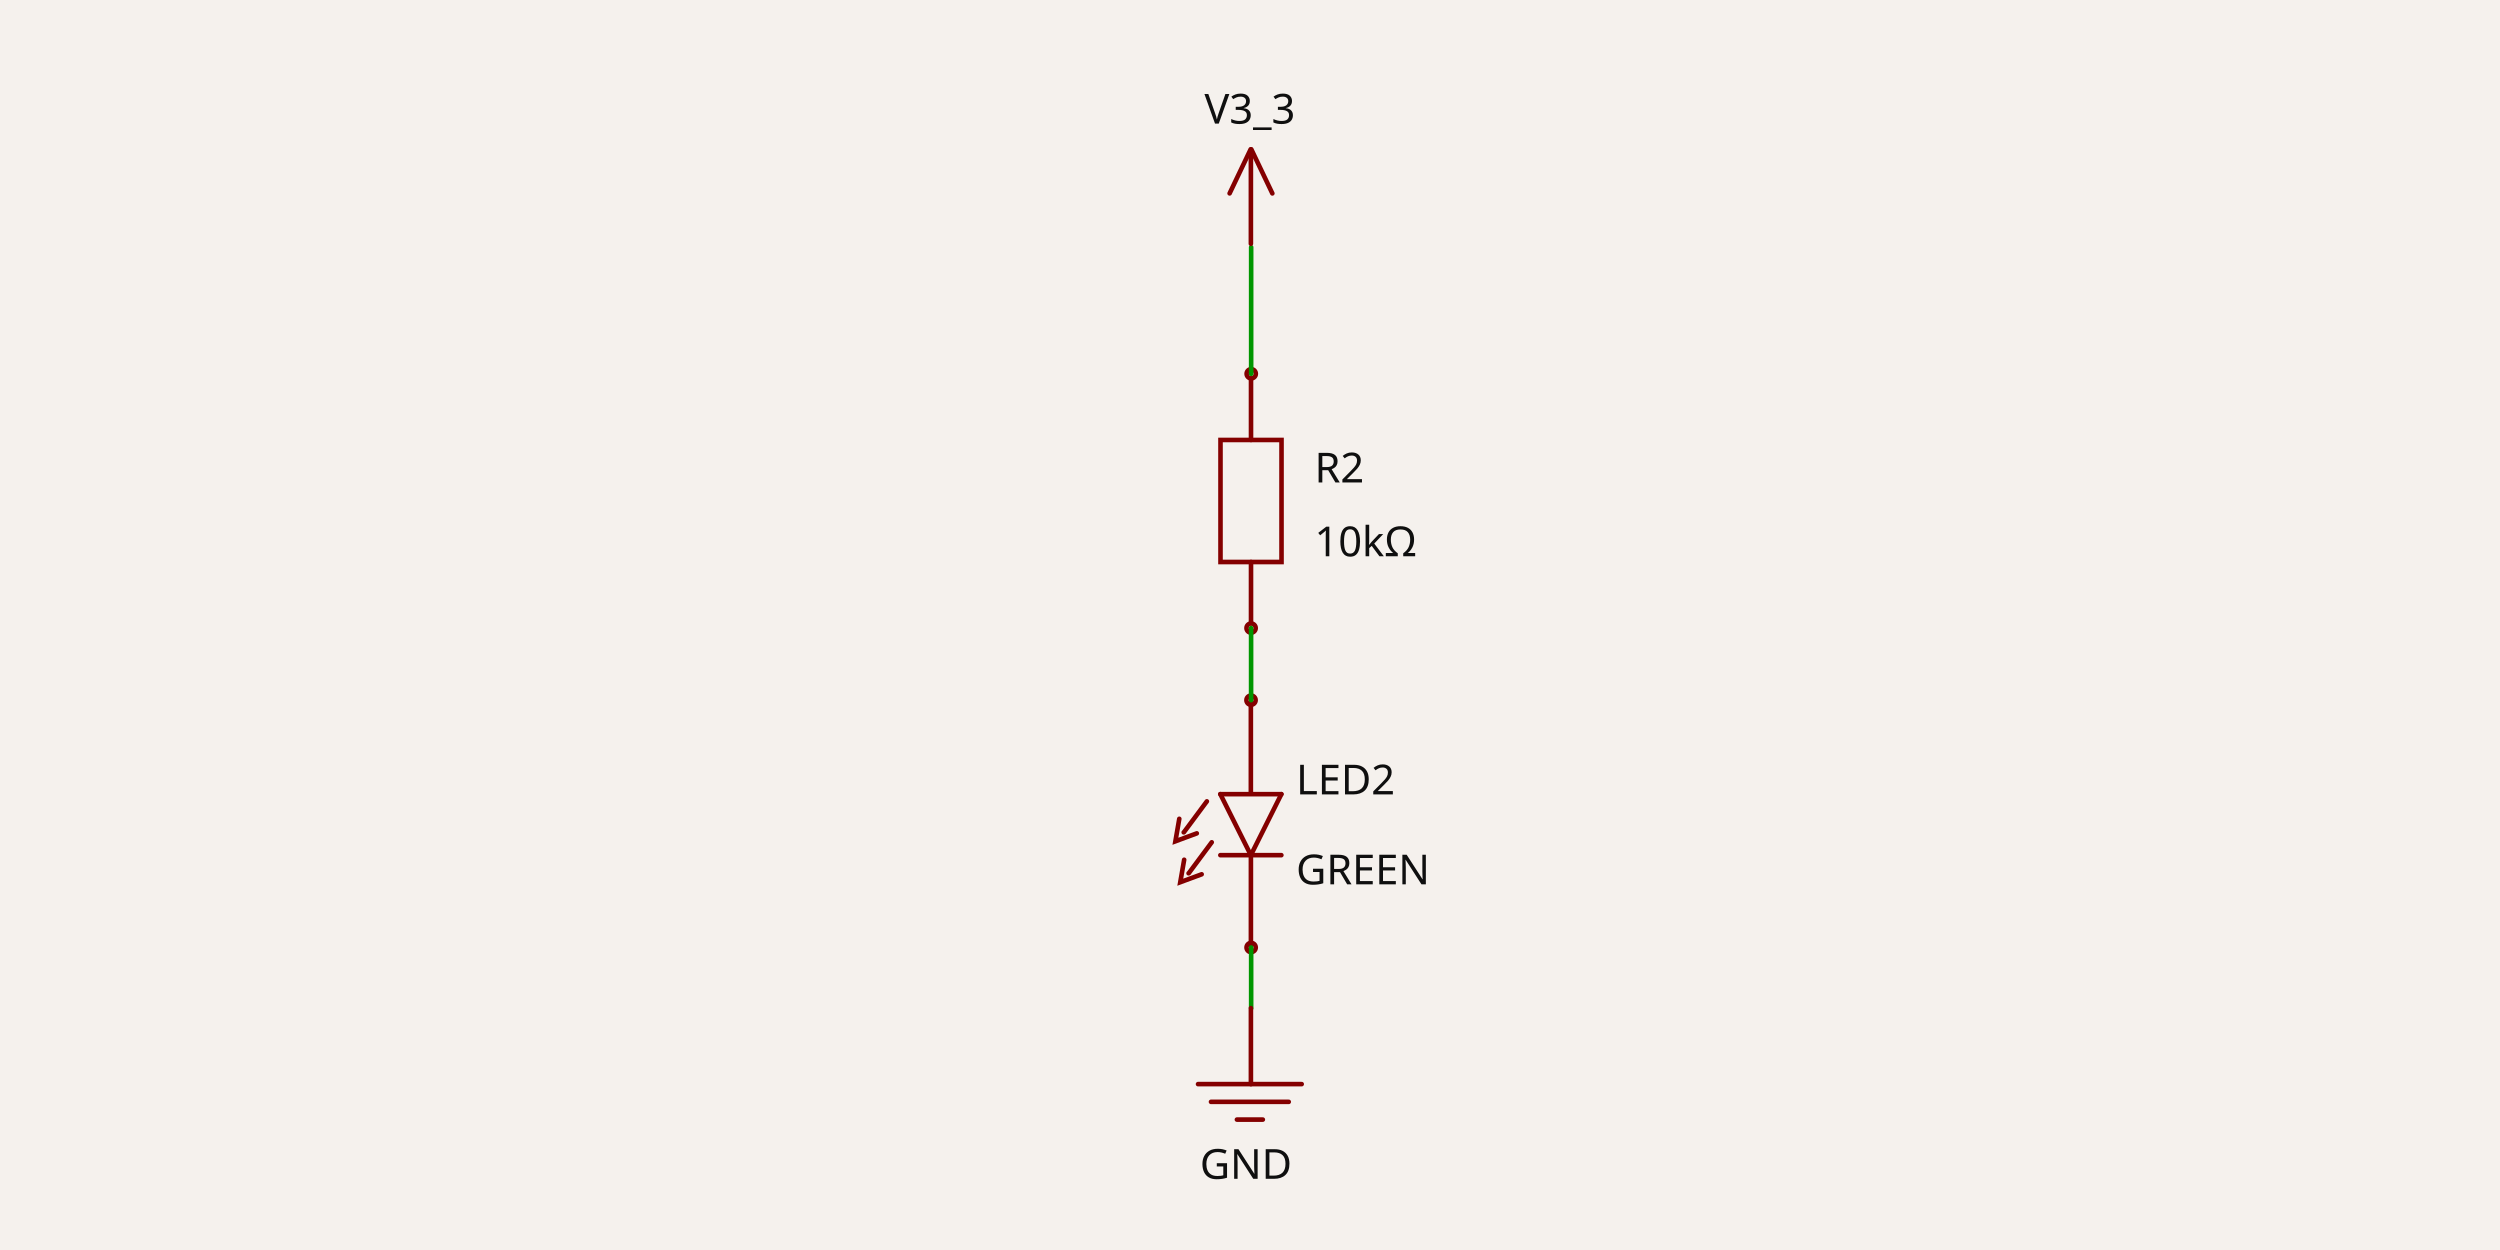
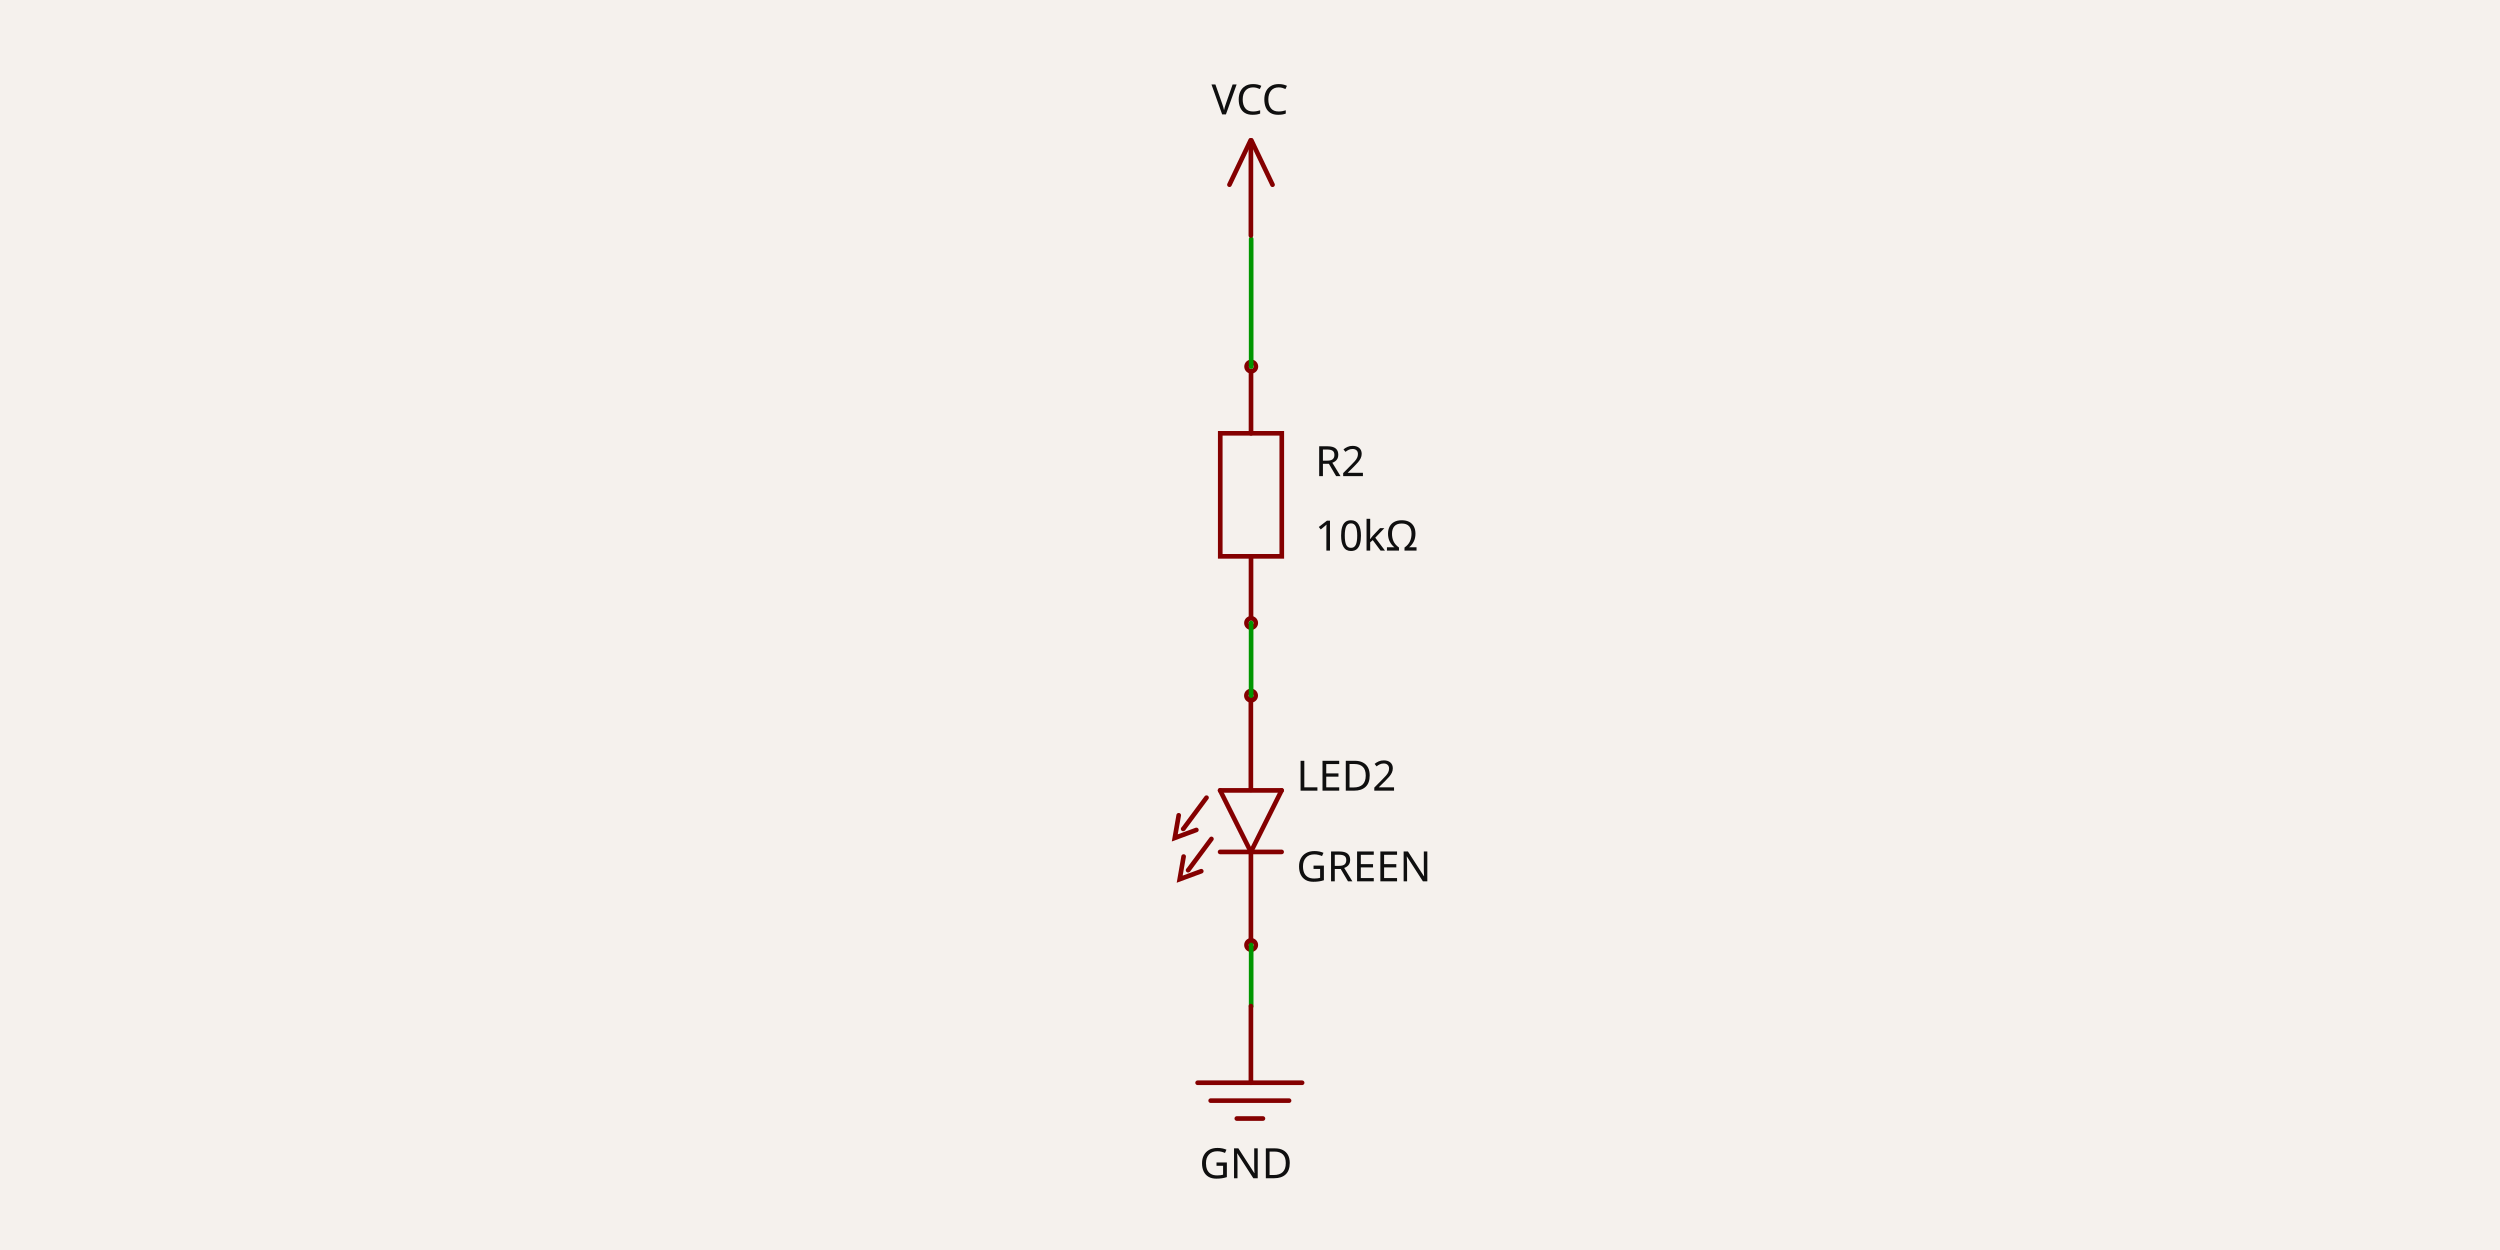
- <svg xmlns="http://www.w3.org/2000/svg" width="1200" height="600" style="background-color: rgb(245, 241, 237)" data-real-to-screen-transform="matrix(110.7092774374,0,0,-110.7092774374,-119.6103033434,295.8004280759)">
+ <svg xmlns="http://www.w3.org/2000/svg" width="1200" height="600" style="background-color: rgb(245, 241, 237)" data-real-to-screen-transform="matrix(111.6182160929,0,0,-111.6182160929,-125.5184046036,293.3029070344)">
  <style>
              .boundary { fill: rgb(245, 241, 237); }
              .schematic-boundary { fill: none; stroke: #fff; }
              .component { fill: none; stroke: rgb(132, 0, 0); }
              .chip { fill: rgb(255, 255, 194); stroke: rgb(132, 0, 0); }
              .component-pin { fill: none; stroke: rgb(132, 0, 0); }
              .trace:hover {
                filter: invert(1);
              }
              .trace:hover .trace-crossing-outline {
                opacity: 0;
              }
              .trace:hover .trace-junction {
                filter: invert(1);
              }
              .text { font-family: sans-serif; fill: rgb(0, 150, 0); }
              .pin-number { fill: rgb(169, 0, 0); }
              .port-label { fill: rgb(0, 100, 100); }
              .component-name { fill: rgb(0, 100, 100); }
            </style>
  <rect class="boundary" x="0" y="0" width="1200" height="600" />
  <g data-circuit-json-type="schematic_component" data-schematic-component-id="schematic_component_0">
-     <rect class="component-overlay" x="585.838" y="181.883" width="29.292" height="117.167" fill="transparent" />
-     <path d="M 600.484 299.05 L 600.484 269.758" stroke="rgb(132, 0, 0)" fill="none" stroke-width="2.214px" stroke-linecap="round" />
-     <path d="M 600.484 211.174 L 600.484 181.883" stroke="rgb(132, 0, 0)" fill="none" stroke-width="2.214px" stroke-linecap="round" />
-     <path d="M 585.838 240.466 L 585.838 211.174 L 615.13 211.174 L 615.13 269.758 L 585.838 269.758 L 585.838 240.466" stroke="rgb(132, 0, 0)" fill="none" stroke-width="2.214px" stroke-linecap="round" />
-     <text x="630.997" y="224.67" fill="rgb(15, 15, 15)" font-family="sans-serif" text-anchor="start" dominant-baseline="middle" font-size="19.928px">R2</text>
-     <text x="630.997" y="260.097" fill="rgb(15, 15, 15)" font-family="sans-serif" text-anchor="start" dominant-baseline="middle" font-size="19.928px">10kΩ</text>
-     <circle cx="600.523" cy="301.479" r="2.214px" stroke-width="2.214px" fill="none" stroke="rgb(132, 0, 0)" />
-     <circle cx="600.584" cy="179.413" r="2.214px" stroke-width="2.214px" fill="none" stroke="rgb(132, 0, 0)" />
+     <rect class="component-overlay" x="585.722" y="178.45" width="29.532" height="118.129" fill="transparent" />
+     <path d="M 600.488 296.579 L 600.488 267.047" stroke="rgb(132, 0, 0)" fill="none" stroke-width="2.232px" stroke-linecap="round" />
+     <path d="M 600.488 207.982 L 600.488 178.45" stroke="rgb(132, 0, 0)" fill="none" stroke-width="2.232px" stroke-linecap="round" />
+     <path d="M 585.722 237.514 L 585.722 207.982 L 615.254 207.982 L 615.254 267.047 L 585.722 267.047 L 585.722 237.514" stroke="rgb(132, 0, 0)" fill="none" stroke-width="2.232px" stroke-linecap="round" />
+     <text x="631.252" y="221.588" fill="rgb(15, 15, 15)" font-family="sans-serif" text-anchor="start" dominant-baseline="middle" font-size="20.091px">R2</text>
+     <text x="631.252" y="257.306" fill="rgb(15, 15, 15)" font-family="sans-serif" text-anchor="start" dominant-baseline="middle" font-size="20.091px">10kΩ</text>
+     <circle cx="600.528" cy="299.028" r="2.232px" stroke-width="2.232px" fill="none" stroke="rgb(132, 0, 0)" />
+     <circle cx="600.589" cy="175.96" r="2.232px" stroke-width="2.232px" fill="none" stroke="rgb(132, 0, 0)" />
  </g>
  <g data-circuit-json-type="schematic_component" data-schematic-component-id="schematic_component_1">
-     <rect class="component-overlay" x="564.189" y="337.25" width="50.866" height="116.484" fill="transparent" />
-     <path d="M 600.409 410.479 L 615.055 381.188" stroke="rgb(132, 0, 0)" fill="none" stroke-width="2.214px" stroke-linecap="round" />
-     <path d="M 600.434 409.569 L 600.434 453.733" stroke="rgb(132, 0, 0)" fill="none" stroke-width="2.214px" stroke-linecap="round" />
-     <path d="M 585.763 381.188 L 600.409 410.479" stroke="rgb(132, 0, 0)" fill="none" stroke-width="2.214px" stroke-linecap="round" />
-     <path d="M 615.055 381.188 L 585.763 381.188" stroke="rgb(132, 0, 0)" fill="none" stroke-width="2.214px" stroke-linecap="round" />
-     <path d="M 585.763 410.479 L 615.055 410.479" stroke="rgb(132, 0, 0)" fill="none" stroke-width="2.214px" stroke-linecap="round" />
-     <path d="M 600.409 380.961 L 600.409 337.25" stroke="rgb(132, 0, 0)" fill="none" stroke-width="2.214px" stroke-linecap="round" />
-     <path d="M 568.398 412.681 L 566.529 423.458 L 576.799 419.66" stroke="rgb(132, 0, 0)" fill="none" stroke-width="2.214px" stroke-linecap="round" />
-     <path d="M 581.632 404.296 L 580.643 405.627 L 570.629 419.107 L 570.524 419.176" stroke="rgb(132, 0, 0)" fill="none" stroke-width="2.214px" stroke-linecap="round" />
-     <path d="M 566.058 393.034 L 564.189 403.811 L 574.459 400.013" stroke="rgb(132, 0, 0)" fill="none" stroke-width="2.214px" stroke-linecap="round" />
-     <path d="M 579.292 384.649 L 578.303 385.98 L 568.289 399.46 L 568.184 399.529" stroke="rgb(132, 0, 0)" fill="none" stroke-width="2.214px" stroke-linecap="round" />
-     <text x="622.142" y="417.581" fill="rgb(15, 15, 15)" font-family="sans-serif" text-anchor="start" dominant-baseline="middle" font-size="19.928px">GREEN</text>
-     <text x="622.142" y="374.404" fill="rgb(15, 15, 15)" font-family="sans-serif" text-anchor="start" dominant-baseline="middle" font-size="19.928px">LED2</text>
-     <circle cx="600.491" cy="336.075" r="2.214px" stroke-width="2.214px" fill="none" stroke="rgb(132, 0, 0)" />
-     <circle cx="600.541" cy="454.802" r="2.214px" stroke-width="2.214px" fill="none" stroke="rgb(132, 0, 0)" />
+     <rect class="component-overlay" x="563.895" y="335.093" width="51.284" height="117.44" fill="transparent" />
+     <path d="M 600.413 408.923 L 615.179 379.391" stroke="rgb(132, 0, 0)" fill="none" stroke-width="2.232px" stroke-linecap="round" />
+     <path d="M 600.438 408.006 L 600.438 452.533" stroke="rgb(132, 0, 0)" fill="none" stroke-width="2.232px" stroke-linecap="round" />
+     <path d="M 585.646 379.391 L 600.413 408.923" stroke="rgb(132, 0, 0)" fill="none" stroke-width="2.232px" stroke-linecap="round" />
+     <path d="M 615.179 379.391 L 585.646 379.391" stroke="rgb(132, 0, 0)" fill="none" stroke-width="2.232px" stroke-linecap="round" />
+     <path d="M 585.646 408.923 L 615.179 408.923" stroke="rgb(132, 0, 0)" fill="none" stroke-width="2.232px" stroke-linecap="round" />
+     <path d="M 600.413 379.163 L 600.413 335.093" stroke="rgb(132, 0, 0)" fill="none" stroke-width="2.232px" stroke-linecap="round" />
+     <path d="M 568.138 411.143 L 566.254 422.008 L 576.608 418.18" stroke="rgb(132, 0, 0)" fill="none" stroke-width="2.232px" stroke-linecap="round" />
+     <path d="M 581.482 402.689 L 580.485 404.031 L 570.388 417.622 L 570.282 417.692" stroke="rgb(132, 0, 0)" fill="none" stroke-width="2.232px" stroke-linecap="round" />
+     <path d="M 565.779 391.335 L 563.895 402.2 L 574.249 398.371" stroke="rgb(132, 0, 0)" fill="none" stroke-width="2.232px" stroke-linecap="round" />
+     <path d="M 579.122 382.881 L 578.125 384.223 L 568.029 397.813 L 567.923 397.883" stroke="rgb(132, 0, 0)" fill="none" stroke-width="2.232px" stroke-linecap="round" />
+     <text x="622.324" y="416.083" fill="rgb(15, 15, 15)" font-family="sans-serif" text-anchor="start" dominant-baseline="middle" font-size="20.091px">GREEN</text>
+     <text x="622.324" y="372.552" fill="rgb(15, 15, 15)" font-family="sans-serif" text-anchor="start" dominant-baseline="middle" font-size="20.091px">LED2</text>
+     <circle cx="600.495" cy="333.909" r="2.232px" stroke-width="2.232px" fill="none" stroke="rgb(132, 0, 0)" />
+     <circle cx="600.545" cy="453.61" r="2.232px" stroke-width="2.232px" fill="none" stroke="rgb(132, 0, 0)" />
  </g>
  <g class="trace" data-circuit-json-type="schematic_trace" data-schematic-trace-id="schematic_trace_0">
-     <path d="M 600.584 179.413 L 600.554 179.413 L 600.554 118.666" class="trace-invisible-hover-outline" stroke="rgb(0, 150, 0)" fill="none" stroke-width="17.713px" stroke-linecap="round" opacity="0" stroke-linejoin="round" />
-     <path d="M 600.584 179.413 L 600.554 179.413 L 600.554 118.666" stroke="rgb(0, 150, 0)" fill="none" stroke-width="2.214px" stroke-linecap="round" stroke-linejoin="round" />
+     <path d="M 600.589 175.96 L 600.558 175.96 L 600.558 114.714" class="trace-invisible-hover-outline" stroke="rgb(0, 150, 0)" fill="none" stroke-width="17.859px" stroke-linecap="round" opacity="0" stroke-linejoin="round" />
+     <path d="M 600.589 175.96 L 600.558 175.96 L 600.558 114.714" stroke="rgb(0, 150, 0)" fill="none" stroke-width="2.232px" stroke-linecap="round" stroke-linejoin="round" />
  </g>
  <g class="trace" data-circuit-json-type="schematic_trace" data-schematic-trace-id="schematic_trace_1">
-     <path d="M 600.523 301.479 L 600.523 336.075" class="trace-invisible-hover-outline" stroke="rgb(0, 150, 0)" fill="none" stroke-width="17.713px" stroke-linecap="round" opacity="0" stroke-linejoin="round" />
-     <path d="M 600.523 301.479 L 600.523 336.075" stroke="rgb(0, 150, 0)" fill="none" stroke-width="2.214px" stroke-linecap="round" stroke-linejoin="round" />
+     <path d="M 600.528 299.028 L 600.528 333.909" class="trace-invisible-hover-outline" stroke="rgb(0, 150, 0)" fill="none" stroke-width="17.859px" stroke-linecap="round" opacity="0" stroke-linejoin="round" />
+     <path d="M 600.528 299.028 L 600.528 333.909" stroke="rgb(0, 150, 0)" fill="none" stroke-width="2.232px" stroke-linecap="round" stroke-linejoin="round" />
  </g>
  <g class="trace" data-circuit-json-type="schematic_trace" data-schematic-trace-id="schematic_trace_2">
-     <path d="M 600.541 454.802 L 600.554 454.802 L 600.554 484.006" class="trace-invisible-hover-outline" stroke="rgb(0, 150, 0)" fill="none" stroke-width="17.713px" stroke-linecap="round" opacity="0" stroke-linejoin="round" />
-     <path d="M 600.541 454.802 L 600.554 454.802 L 600.554 484.006" stroke="rgb(0, 150, 0)" fill="none" stroke-width="2.214px" stroke-linecap="round" stroke-linejoin="round" />
+     <path d="M 600.545 453.61 L 600.558 453.61 L 600.558 483.054" class="trace-invisible-hover-outline" stroke="rgb(0, 150, 0)" fill="none" stroke-width="17.859px" stroke-linecap="round" opacity="0" stroke-linejoin="round" />
+     <path d="M 600.545 453.61 L 600.558 453.61 L 600.558 483.054" stroke="rgb(0, 150, 0)" fill="none" stroke-width="2.232px" stroke-linecap="round" stroke-linejoin="round" />
  </g>
-   <rect class="component-overlay" x="590.215" y="71.669" width="20.512" height="45.342" fill="transparent" />
-   <path d="M 600.309 71.669 L 590.215 92.822" stroke="rgb(132, 0, 0)" fill="none" stroke-width="2.214px" stroke-linecap="round" />
-   <path d="M 600.633 71.68 L 610.727 92.833" stroke="rgb(132, 0, 0)" fill="none" stroke-width="2.214px" stroke-linecap="round" />
-   <path d="M 600.426 72.227 L 600.426 117.011" stroke="rgb(132, 0, 0)" fill="none" stroke-width="2.214px" stroke-linecap="round" />
-   <text x="599.931" y="65.181" fill="rgb(15, 15, 15)" font-family="sans-serif" text-anchor="middle" dominant-baseline="ideographic" font-size="19.928px">V3_3</text>
-   <rect class="component-overlay" x="575.064" y="483.886" width="49.744" height="53.52" fill="transparent" />
-   <path d="M 600.433 483.886 L 600.433 520.38" stroke="rgb(132, 0, 0)" fill="none" stroke-width="2.214px" stroke-linecap="round" />
-   <path d="M 575.064 520.376 L 624.808 520.376" stroke="rgb(132, 0, 0)" fill="none" stroke-width="2.214px" stroke-linecap="round" />
-   <path d="M 581.282 528.891 L 618.59 528.891" stroke="rgb(132, 0, 0)" fill="none" stroke-width="2.214px" stroke-linecap="round" />
-   <path d="M 593.718 537.406 L 606.154 537.406" stroke="rgb(132, 0, 0)" fill="none" stroke-width="2.214px" stroke-linecap="round" />
-   <text x="598.049" y="550.374" fill="rgb(15, 15, 15)" font-family="sans-serif" text-anchor="middle" dominant-baseline="hanging" font-size="19.928px">GND</text>
+   <rect class="component-overlay" x="590.135" y="67.331" width="20.681" height="45.715" fill="transparent" />
+   <path d="M 600.311 67.331 L 590.135 88.658" stroke="rgb(132, 0, 0)" fill="none" stroke-width="2.232px" stroke-linecap="round" />
+   <path d="M 600.638 67.342 L 610.815 88.669" stroke="rgb(132, 0, 0)" fill="none" stroke-width="2.232px" stroke-linecap="round" />
+   <path d="M 600.429 67.894 L 600.429 113.045" stroke="rgb(132, 0, 0)" fill="none" stroke-width="2.232px" stroke-linecap="round" />
+   <text x="599.93" y="60.79" fill="rgb(15, 15, 15)" font-family="sans-serif" text-anchor="middle" dominant-baseline="ideographic" font-size="20.091px">VCC</text>
+   <rect class="component-overlay" x="574.859" y="482.933" width="50.152" height="53.96" fill="transparent" />
+   <path d="M 600.437 482.933 L 600.437 519.726" stroke="rgb(132, 0, 0)" fill="none" stroke-width="2.232px" stroke-linecap="round" />
+   <path d="M 574.859 519.722 L 625.012 519.722" stroke="rgb(132, 0, 0)" fill="none" stroke-width="2.232px" stroke-linecap="round" />
+   <path d="M 581.128 528.307 L 618.742 528.307" stroke="rgb(132, 0, 0)" fill="none" stroke-width="2.232px" stroke-linecap="round" />
+   <path d="M 593.666 536.892 L 606.204 536.892" stroke="rgb(132, 0, 0)" fill="none" stroke-width="2.232px" stroke-linecap="round" />
+   <text x="598.033" y="549.966" fill="rgb(15, 15, 15)" font-family="sans-serif" text-anchor="middle" dominant-baseline="hanging" font-size="20.091px">GND</text>
</svg>
